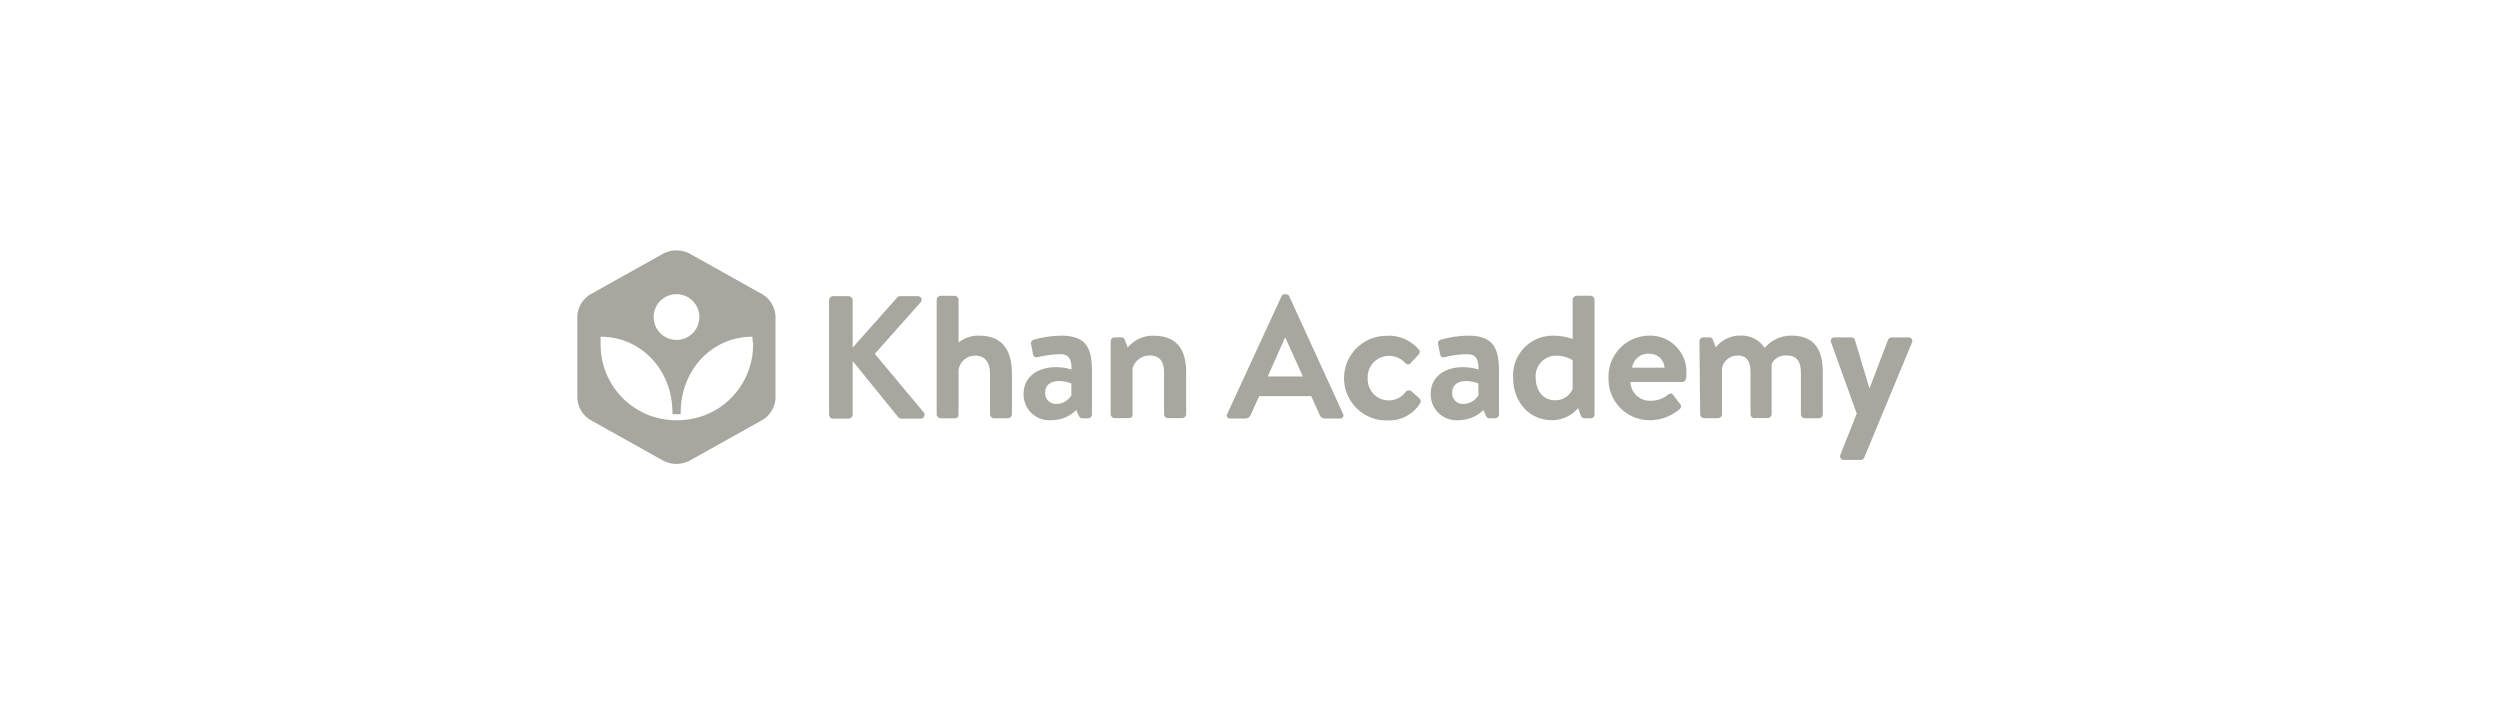
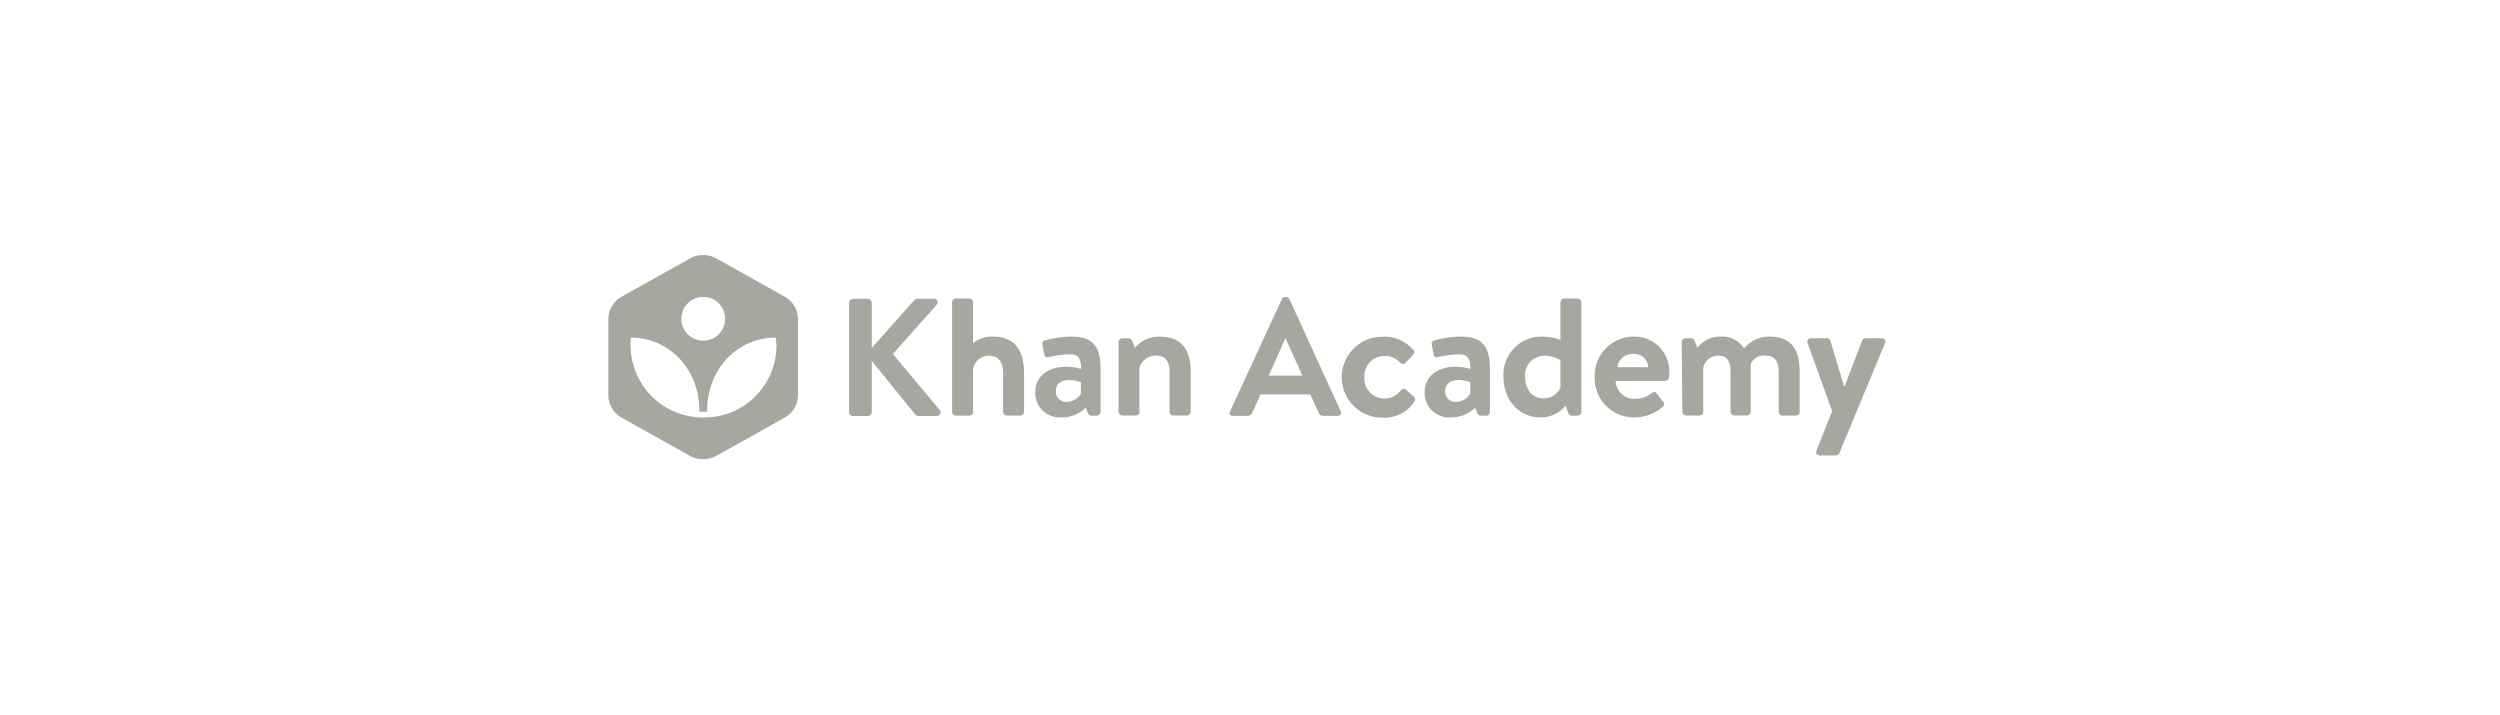
<svg xmlns="http://www.w3.org/2000/svg" width="140" height="40" fill="currentColor" viewBox="0 0 140 40">
-   <g transform="translate(5.6 1.6) scale(0.92)">
+   <g transform="translate(8.5 2.4) scale(0.88)">
    <path fill="#A7A7A0" d="M35.09 13.5c.265 0 .527.061.765.178l4.498 2.516a1.654 1.654 0 0 1 .766 1.3v5.013a1.653 1.653 0 0 1-.766 1.3l-4.502 2.515a1.741 1.741 0 0 1-1.532 0l-4.498-2.515a1.655 1.655 0 0 1-.766-1.3v-5.014a1.655 1.655 0 0 1 .766-1.299l4.502-2.516c.239-.117.502-.178.767-.178Zm71.521 5.298a.195.195 0 0 1 .204.139l.882 2.938h.024l1.118-2.939c.074-.13.158-.138.311-.138h.928a.218.218 0 0 1 .203.096.22.22 0 0 1 .011.224l-2.901 6.99a.26.26 0 0 1-.085.106.25.25 0 0 1-.129.043h-1.021a.224.224 0 0 1-.206-.1.217.217 0 0 1-.035-.114.23.23 0 0 1 .027-.115l.99-2.493-1.556-4.317a.213.213 0 0 1-.025-.113.217.217 0 0 1 .239-.207h1.021ZM78.42 18.69a2.434 2.434 0 0 1 1.856.845c.107.107.056.247-.05.354l-.464.49c-.107.117-.223.061-.32-.031a1.321 1.321 0 0 0-.98-.427 1.293 1.293 0 0 0-1.219.836 1.29 1.29 0 0 0-.08.514 1.288 1.288 0 0 0 .777 1.262 1.285 1.285 0 0 0 1.1-.044 1.31 1.31 0 0 0 .457-.396.232.232 0 0 1 .306-.032l.465.404c.115.107.17.227.083.352a2.207 2.207 0 0 1-1.95 1.035 2.576 2.576 0 1 1 0-5.148l.019-.014Zm-38.712.066c-2.497 0-4.363 2.07-4.363 4.61v.106h-.501v-.107c0-2.539-1.857-4.6-4.373-4.61v.465a4.602 4.602 0 0 0 2.97 4.326 4.868 4.868 0 0 0 1.667.298 4.96 4.96 0 0 0 1.68-.298 4.605 4.605 0 0 0 2.967-4.326c-.023-.149-.033-.306-.047-.464Zm18.815-.065c1.536 0 1.856.799 1.856 2.145v2.65a.238.238 0 0 1-.236.238h-.363c-.083 0-.148-.033-.213-.172l-.14-.33a2.162 2.162 0 0 1-1.545.617 1.57 1.57 0 0 1-1.57-1.025 1.572 1.572 0 0 1-.091-.66c.028-.872.742-1.546 1.99-1.546.315.006.627.053.929.14 0-.627-.158-.928-.682-.929a6.27 6.27 0 0 0-1.393.181c-.162.056-.256-.06-.279-.208l-.106-.558a.226.226 0 0 1-.015-.093.225.225 0 0 1 .173-.203 6.261 6.261 0 0 1 1.684-.247Zm24.776 0c1.532 0 1.857.799 1.857 2.145v2.65a.237.237 0 0 1-.232.238h-.363c-.087 0-.148-.033-.212-.172l-.14-.33a2.173 2.173 0 0 1-1.546.617 1.57 1.57 0 0 1-1.57-1.025 1.568 1.568 0 0 1-.091-.66c.023-.872.738-1.546 1.981-1.546.315.006.627.054.93.14 0-.627-.164-.929-.683-.929a6.27 6.27 0 0 0-1.393.181c-.158.056-.255-.06-.273-.208l-.108-.558a.225.225 0 0 1 .158-.297 6.26 6.26 0 0 1 1.685-.246Zm7.436-2.427a.241.241 0 0 1 .237.231v6.991a.236.236 0 0 1-.237.237h-.394c-.116 0-.19-.098-.233-.237l-.13-.385a2.113 2.113 0 0 1-1.606.738c-1.346 0-2.357-1.087-2.357-2.581a2.423 2.423 0 0 1 1.472-2.376 2.42 2.42 0 0 1 .97-.19c.402 0 .803.069 1.183.203v-2.4a.253.253 0 0 1 .232-.231h.863Zm3.57 2.426a2.209 2.209 0 0 1 2.11 1.4c.11.28.162.58.151.88 0 .074 0 .246-.023.32a.247.247 0 0 1-.074.155.247.247 0 0 1-.158.068h-3.157a1.186 1.186 0 0 0 1.226 1.142 1.62 1.62 0 0 0 1.054-.362c.12-.098.246-.107.32 0l.418.553a.209.209 0 0 1-.024.32 2.787 2.787 0 0 1-1.834.673 2.496 2.496 0 0 1-2.492-2.581 2.49 2.49 0 0 1 2.484-2.568ZM45.56 16.286a.255.255 0 0 1 .255.256v2.878l2.688-3.026a.247.247 0 0 1 .209-.108h1.067a.225.225 0 0 1 .215.133.225.225 0 0 1-.048.248L47.162 19.8l2.985 3.57a.237.237 0 0 1-.19.376h-1.161a.259.259 0 0 1-.195-.074l-2.786-3.436v3.25a.26.26 0 0 1-.255.26h-.928a.256.256 0 0 1-.099-.02.255.255 0 0 1-.084-.056.258.258 0 0 1-.072-.184V16.52a.25.25 0 0 1 .255-.233h.928Zm26.648-.115a.183.183 0 0 1 .107.03c.032.02.056.05.07.086l3.282 7.171a.192.192 0 0 1-.009.192.192.192 0 0 1-.075.067.191.191 0 0 1-.098.02h-.927a.308.308 0 0 1-.312-.214l-.52-1.15h-3.165l-.525 1.15a.321.321 0 0 1-.306.214h-.928a.189.189 0 0 1-.19-.086.186.186 0 0 1 .008-.207l3.3-7.157a.186.186 0 0 1 .182-.116h.106Zm-20.185.093a.242.242 0 0 1 .237.231v2.614a1.888 1.888 0 0 1 1.253-.418c1.569 0 1.996 1.086 1.996 2.32v2.47a.247.247 0 0 1-.236.238h-.865a.238.238 0 0 1-.231-.238v-2.478c0-.682-.312-1.096-.897-1.096a1.012 1.012 0 0 0-1.02.863v2.716c0 .14-.066.236-.26.237h-.84a.242.242 0 0 1-.232-.237v-6.99a.25.25 0 0 1 .231-.231h.864Zm50.894 2.422c1.573 0 1.949 1.003 1.949 2.28v2.515a.246.246 0 0 1-.019.093.248.248 0 0 1-.227.145h-.853a.238.238 0 0 1-.233-.238V20.93c0-.636-.237-1.03-.854-1.03a.928.928 0 0 0-.928.51v3.064a.24.24 0 0 1-.232.236h-.818a.233.233 0 0 1-.22-.145.235.235 0 0 1-.016-.091V20.93c0-.636-.181-1.03-.808-1.03a.976.976 0 0 0-.928.765v2.813a.24.24 0 0 1-.232.237h-.863a.242.242 0 0 1-.233-.236l-.046-4.443a.238.238 0 0 1 .232-.237h.386a.185.185 0 0 1 .125.033.185.185 0 0 1 .074.107l.18.463a1.858 1.858 0 0 1 1.504-.715 1.676 1.676 0 0 1 1.472.749 2.103 2.103 0 0 1 1.588-.748Zm-38.77.01c1.563 0 1.967 1.053 1.967 2.246v2.55a.241.241 0 0 1-.072.152.241.241 0 0 1-.155.07h-.882a.237.237 0 0 1-.236-.237v-2.548c0-.636-.256-1.03-.85-1.03a1.088 1.088 0 0 0-1.068.765v2.813c0 .18-.074.237-.306.237h-.79a.247.247 0 0 1-.236-.237v-4.443a.237.237 0 0 1 .237-.236h.417a.196.196 0 0 1 .205.148l.18.464a1.979 1.979 0 0 1 1.589-.715Zm-5.745 2.757c-.566 0-.873.265-.873.701a.652.652 0 0 0 .197.513.652.652 0 0 0 .518.179 1.052 1.052 0 0 0 .882-.525v-.72a1.965 1.965 0 0 0-.724-.148Zm24.777 0c-.567 0-.873.265-.873.701a.645.645 0 0 0 .71.692 1.064 1.064 0 0 0 .886-.525v-.72a1.965 1.965 0 0 0-.723-.148Zm5.435-1.546a1.248 1.248 0 0 0-1.165.847 1.243 1.243 0 0 0-.06.504c0 .696.394 1.365 1.165 1.365a1.128 1.128 0 0 0 1.086-.683v-1.755a1.941 1.941 0 0 0-1.026-.278ZM71.08 21.175h2.14l-1.063-2.345h-.032l-1.045 2.345Zm23.226-1.384a.98.98 0 0 0-1.045.85h1.973a.902.902 0 0 0-.928-.85Zm-59.214-3.625a1.393 1.393 0 1 0 0 2.786 1.393 1.393 0 0 0 0-2.786Z" />
  </g>
</svg>
